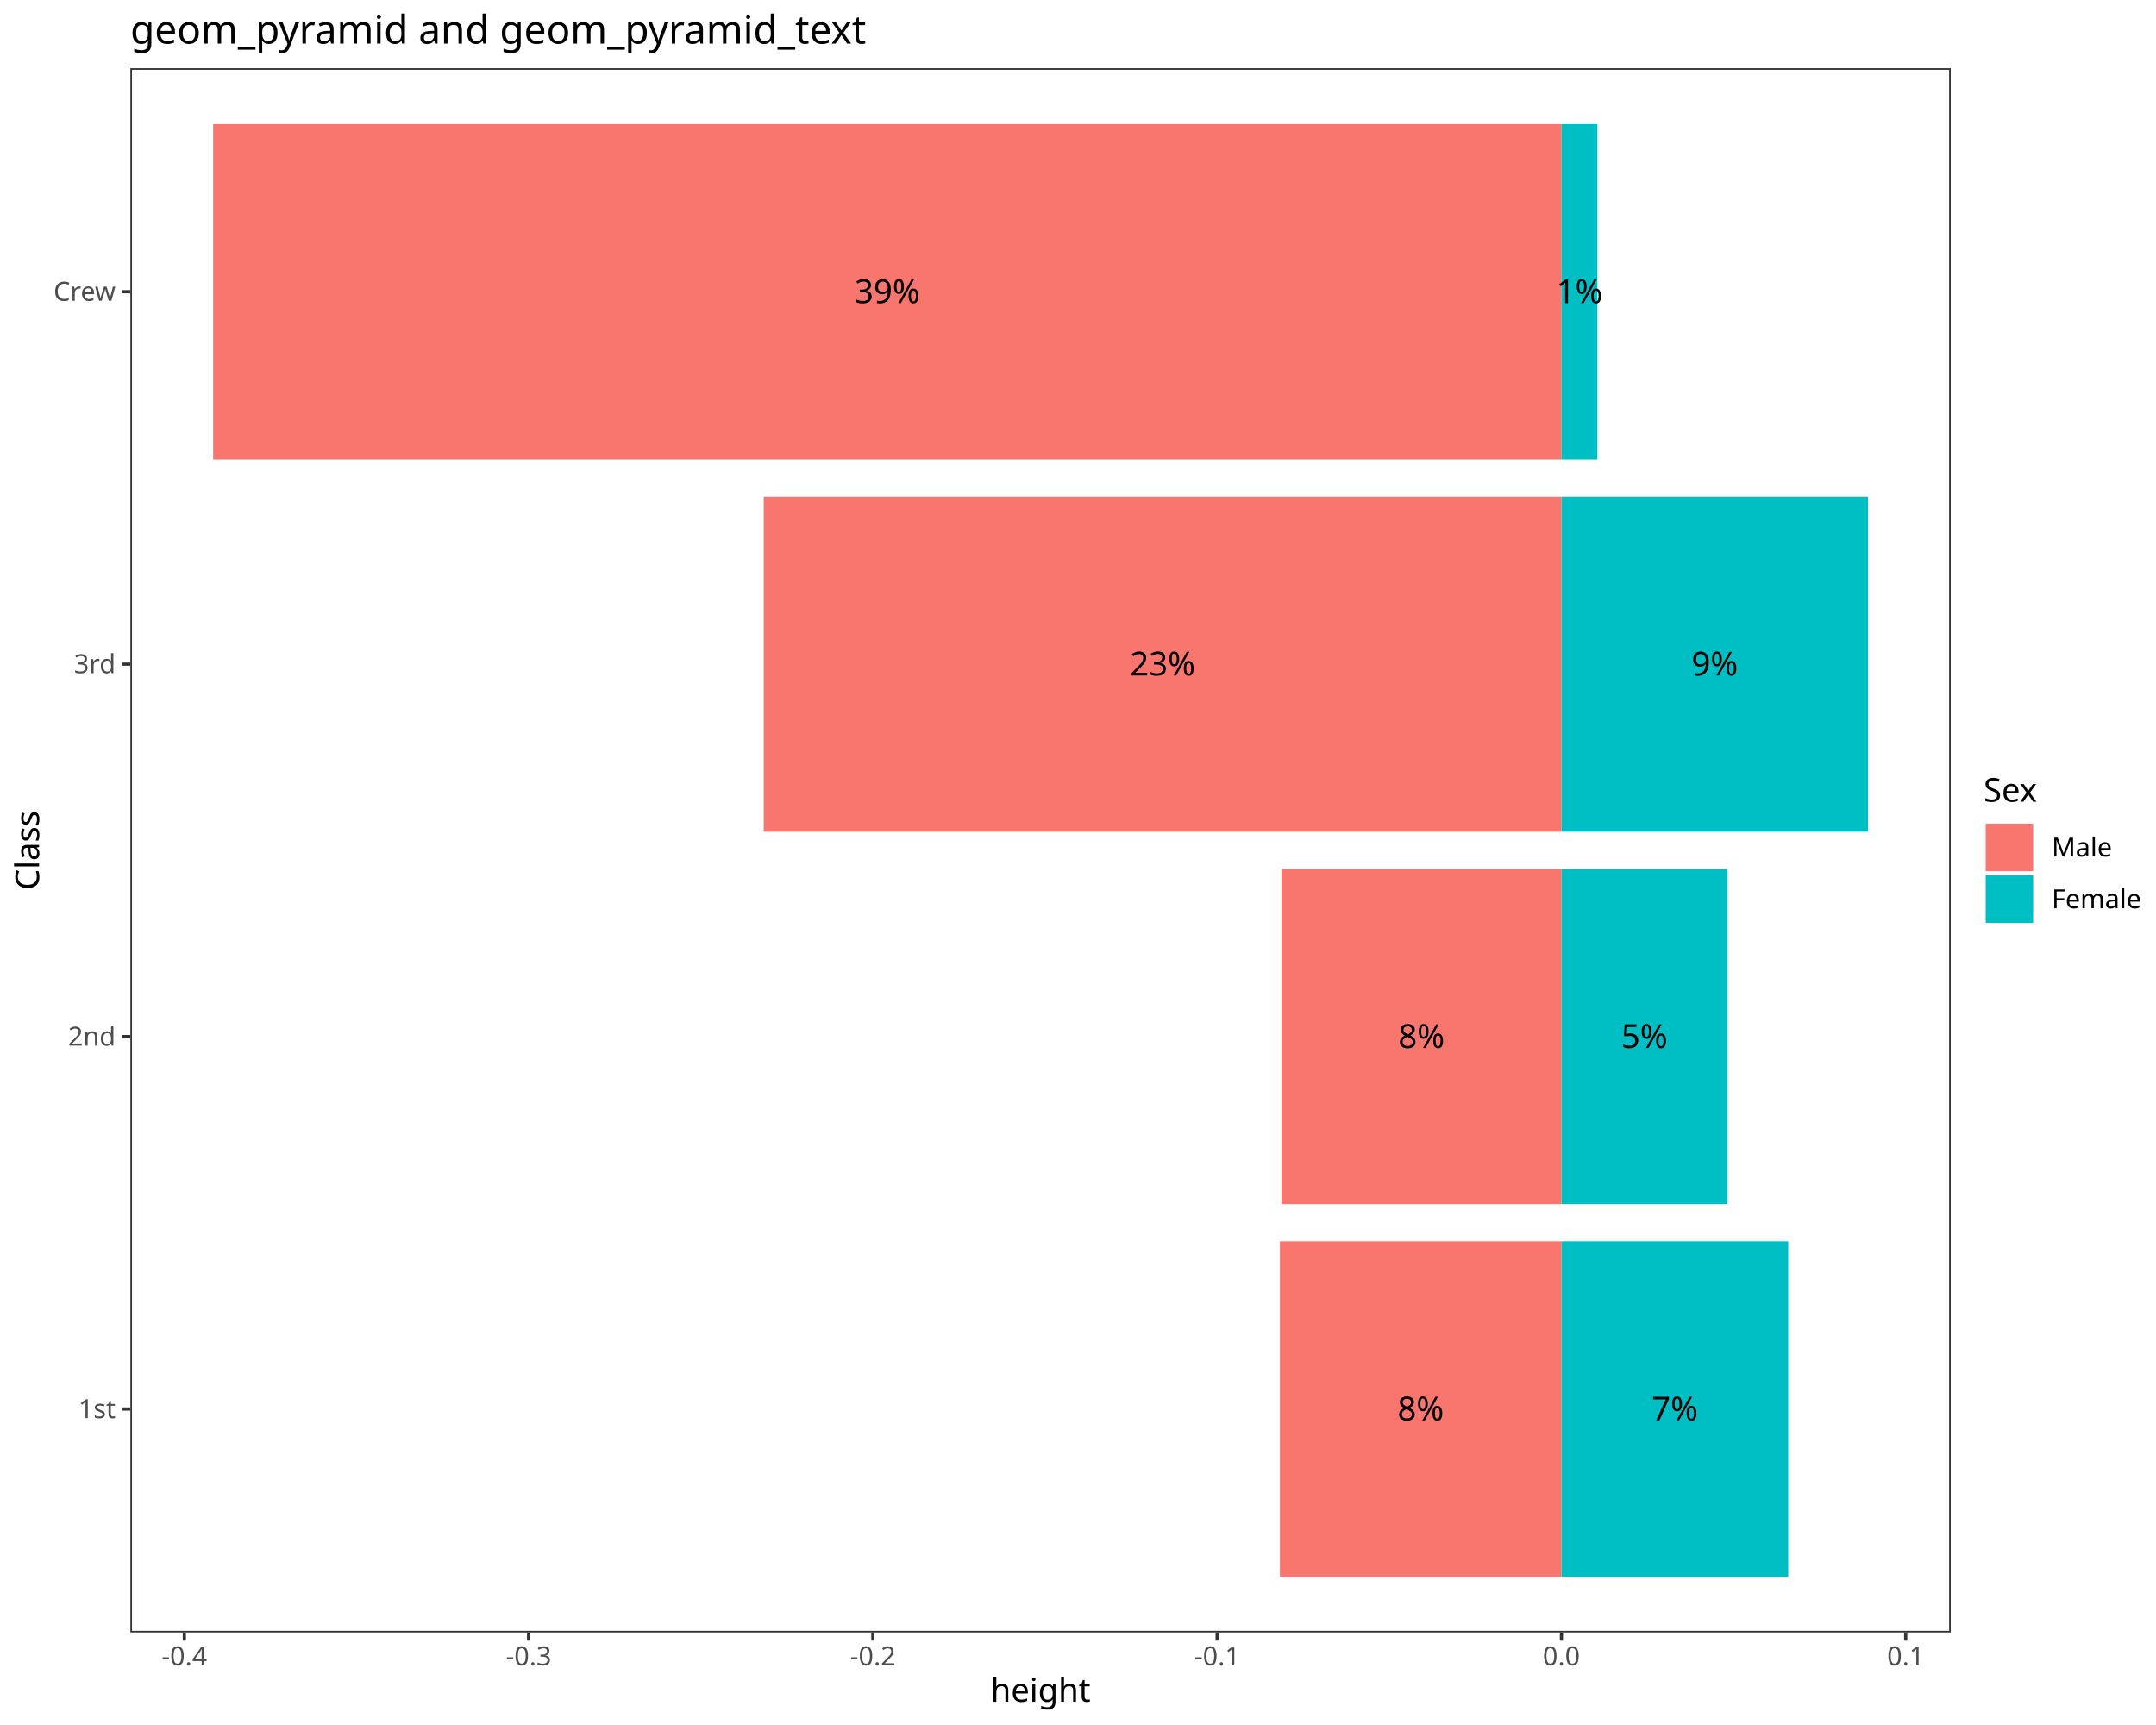
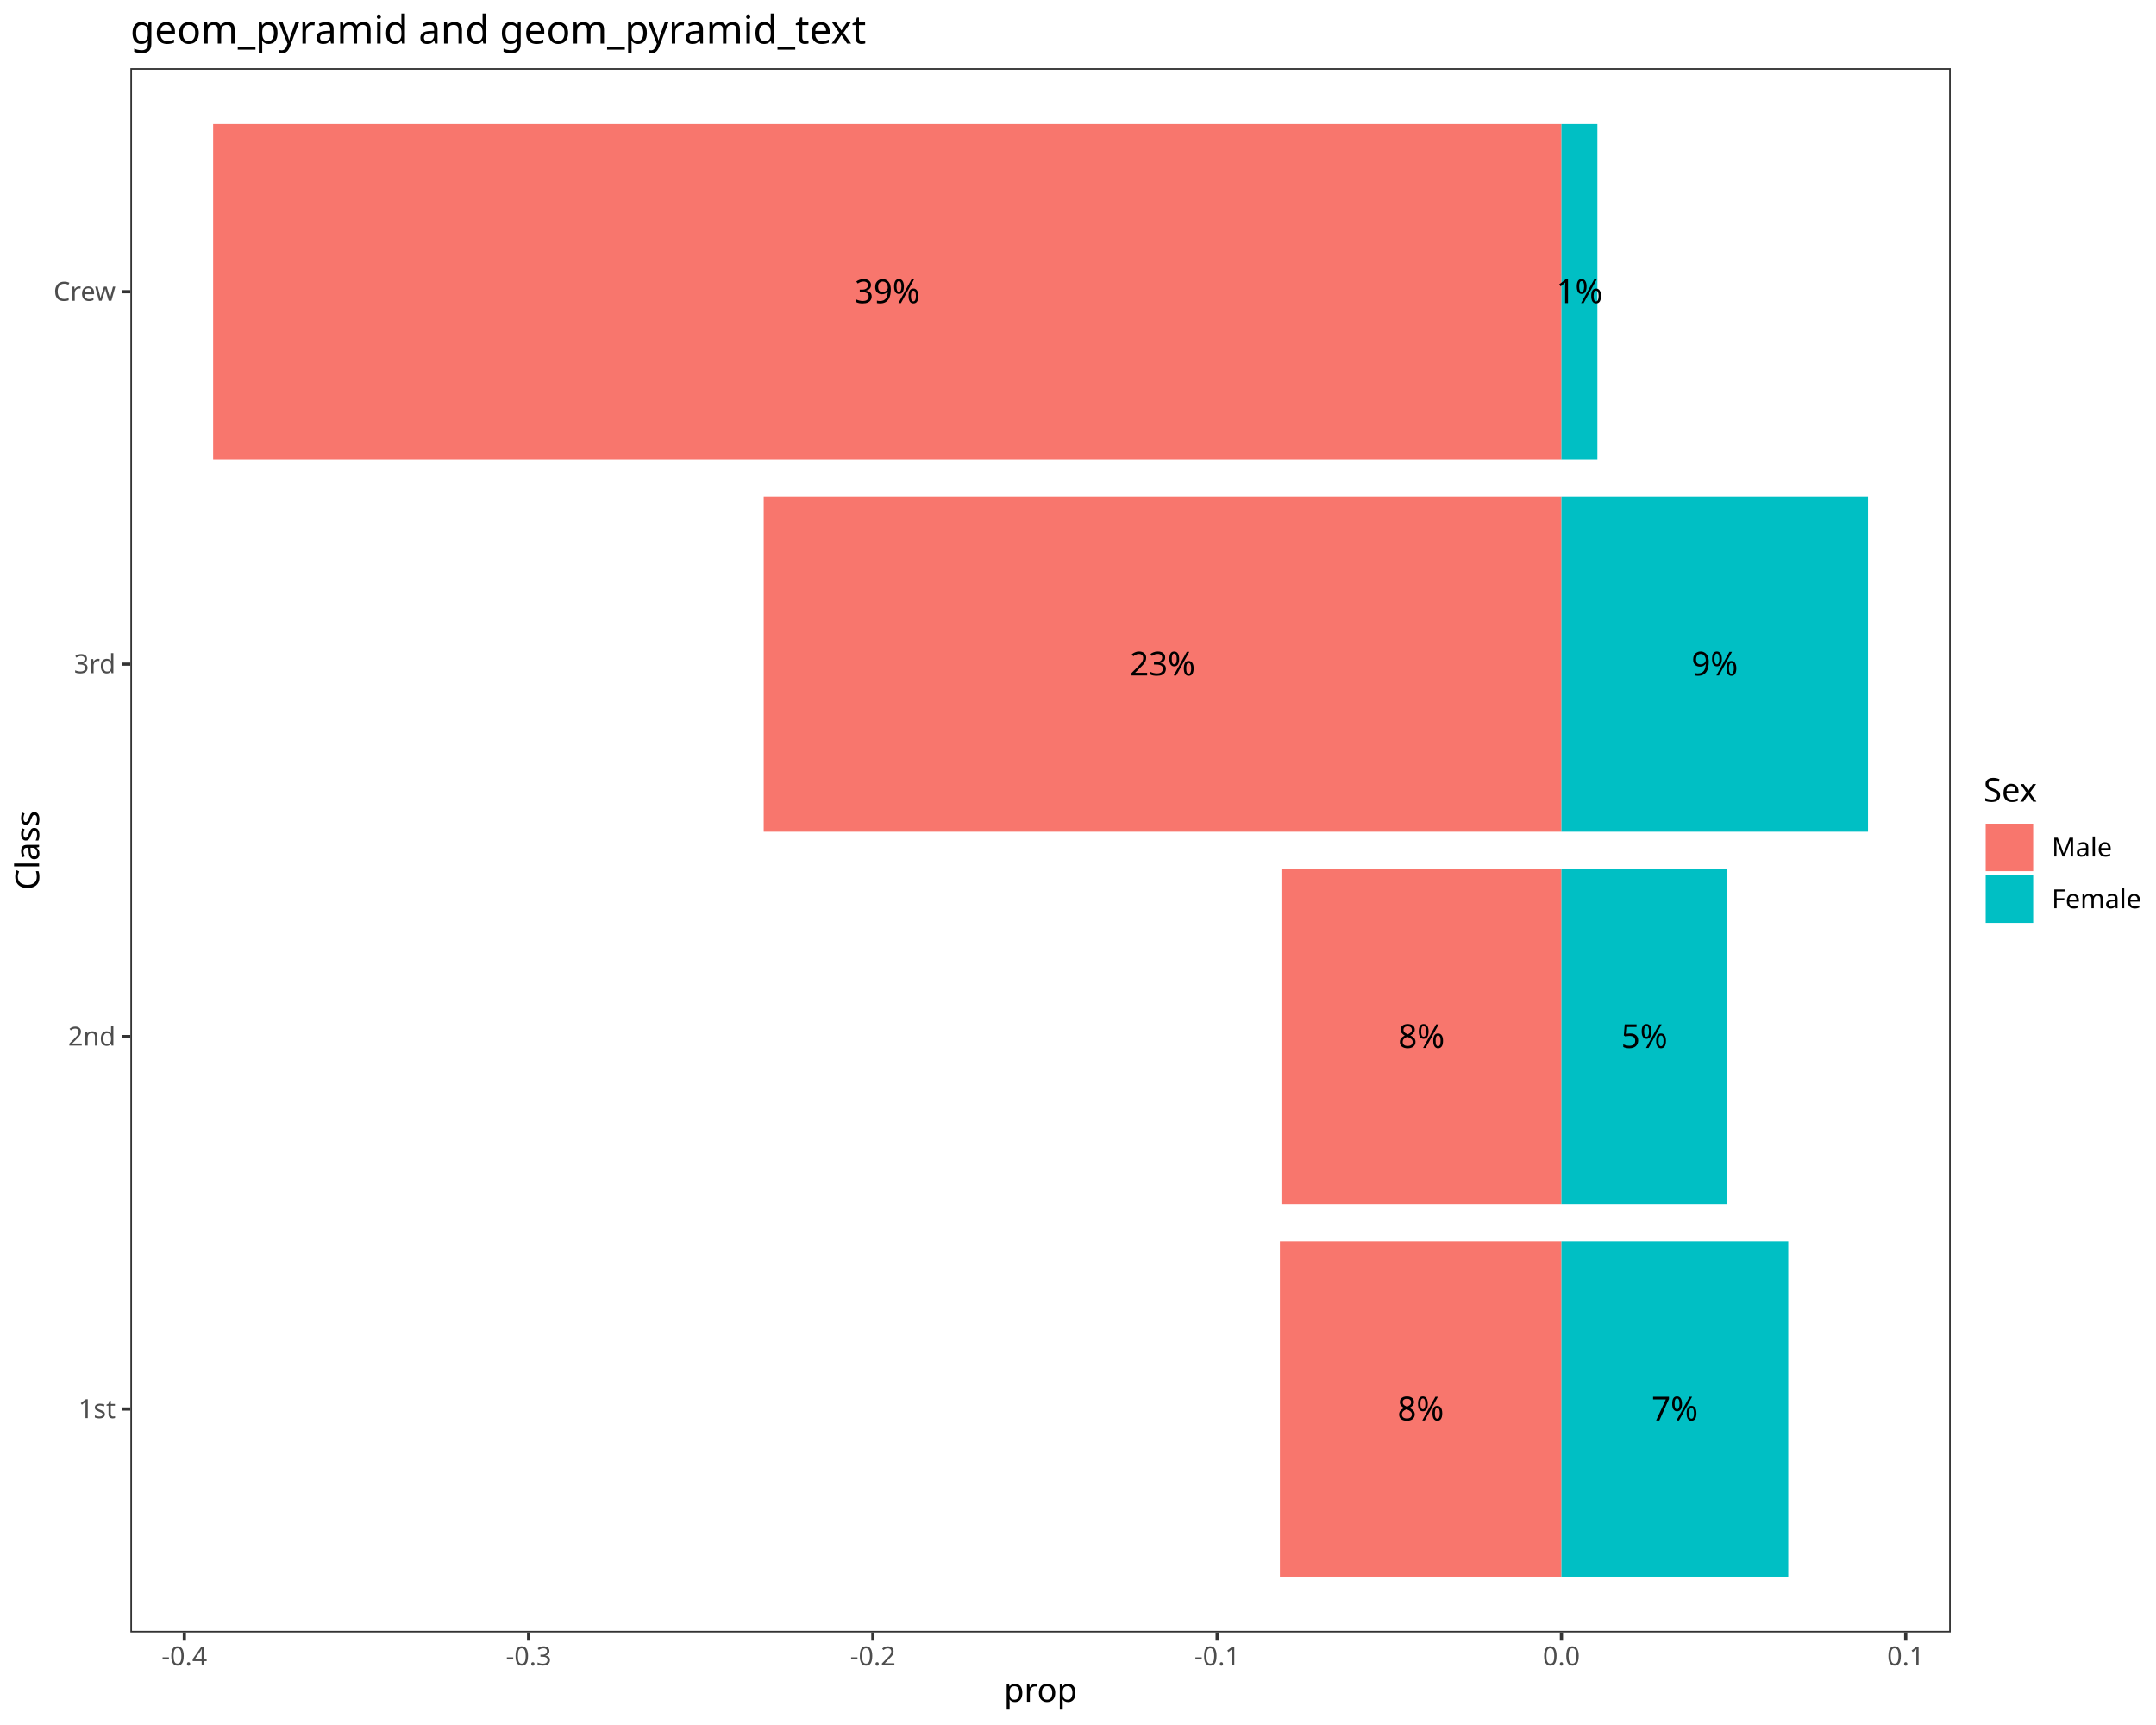
<svg xmlns="http://www.w3.org/2000/svg" class="svglite" data-engine-version="2.0" width="720.00pt" height="576.00pt" viewBox="0 0 720.00 576.00">
  <defs>
    <style type="text/css">
    .svglite line, .svglite polyline, .svglite polygon, .svglite path, .svglite rect, .svglite circle {
      fill: none;
      stroke: #000000;
      stroke-linecap: round;
      stroke-linejoin: round;
      stroke-miterlimit: 10.00;
    }
  </style>
  </defs>
  <rect width="100%" height="100%" style="stroke: none; fill: #FFFFFF;" />
  <defs>
    <clipPath id="cpMC4wMHw3MjAuMDB8MC4wMHw1NzYuMDA=">
      <rect x="0.00" y="0.00" width="720.00" height="576.00" />
    </clipPath>
  </defs>
  <g clip-path="url(#cpMC4wMHw3MjAuMDB8MC4wMHw1NzYuMDA=)">
    <rect x="0.00" y="0.00" width="720.00" height="576.00" style="stroke-width: 1.07; stroke: #FFFFFF; fill: #FFFFFF;" />
  </g>
  <defs>
    <clipPath id="cpNDMuNTR8NjUxLjQ2fDIyLjc4fDU0NS4xMQ==">
      <rect x="43.54" y="22.78" width="607.91" height="522.33" />
    </clipPath>
  </defs>
  <g clip-path="url(#cpNDMuNTR8NjUxLjQ2fDIyLjc4fDU0NS4xMQ==)">
    <rect x="43.54" y="22.78" width="607.91" height="522.33" style="stroke-width: 1.07; stroke: none; fill: #FFFFFF;" />
    <rect x="427.42" y="414.53" width="94.02" height="111.93" style="stroke-width: 1.07; stroke: none; stroke-linecap: butt; stroke-linejoin: miter; fill: #F8766D;" />
    <rect x="521.44" y="414.53" width="75.74" height="111.93" style="stroke-width: 1.07; stroke: none; stroke-linecap: butt; stroke-linejoin: miter; fill: #00BFC4;" />
    <rect x="427.94" y="290.17" width="93.50" height="111.93" style="stroke-width: 1.07; stroke: none; stroke-linecap: butt; stroke-linejoin: miter; fill: #F8766D;" />
    <rect x="521.44" y="290.17" width="55.37" height="111.93" style="stroke-width: 1.07; stroke: none; stroke-linecap: butt; stroke-linejoin: miter; fill: #00BFC4;" />
    <rect x="255.04" y="165.80" width="266.40" height="111.93" style="stroke-width: 1.07; stroke: none; stroke-linecap: butt; stroke-linejoin: miter; fill: #F8766D;" />
    <rect x="521.44" y="165.80" width="102.38" height="111.93" style="stroke-width: 1.07; stroke: none; stroke-linecap: butt; stroke-linejoin: miter; fill: #00BFC4;" />
    <rect x="71.18" y="41.44" width="450.27" height="111.93" style="stroke-width: 1.07; stroke: none; stroke-linecap: butt; stroke-linejoin: miter; fill: #F8766D;" />
    <rect x="521.44" y="41.44" width="12.01" height="111.93" style="stroke-width: 1.07; stroke: none; stroke-linecap: butt; stroke-linejoin: miter; fill: #00BFC4;" />
    <text x="474.43" y="474.29" text-anchor="middle" style="font-size: 11.04px; font-family: sans;" textLength="15.96px" lengthAdjust="spacingAndGlyphs">8%</text>
    <text x="559.31" y="474.29" text-anchor="middle" style="font-size: 11.04px; font-family: sans;" textLength="15.96px" lengthAdjust="spacingAndGlyphs">7%</text>
    <text x="474.69" y="349.93" text-anchor="middle" style="font-size: 11.04px; font-family: sans;" textLength="15.96px" lengthAdjust="spacingAndGlyphs">8%</text>
    <text x="549.13" y="349.93" text-anchor="middle" style="font-size: 11.04px; font-family: sans;" textLength="15.96px" lengthAdjust="spacingAndGlyphs">5%</text>
    <text x="388.24" y="225.56" text-anchor="middle" style="font-size: 11.04px; font-family: sans;" textLength="22.10px" lengthAdjust="spacingAndGlyphs">23%</text>
    <text x="572.63" y="225.56" text-anchor="middle" style="font-size: 11.04px; font-family: sans;" textLength="15.96px" lengthAdjust="spacingAndGlyphs">9%</text>
    <text x="296.31" y="101.20" text-anchor="middle" style="font-size: 11.04px; font-family: sans;" textLength="22.10px" lengthAdjust="spacingAndGlyphs">39%</text>
    <text x="527.45" y="101.20" text-anchor="middle" style="font-size: 11.04px; font-family: sans;" textLength="15.96px" lengthAdjust="spacingAndGlyphs">1%</text>
    <rect x="43.54" y="22.78" width="607.91" height="522.33" style="stroke-width: 1.07; stroke: #333333;" />
  </g>
  <g clip-path="url(#cpMC4wMHw3MjAuMDB8MC4wMHw1NzYuMDA=)">
    <text x="38.61" y="473.52" text-anchor="end" style="font-size: 8.80px; fill: #4D4D4D; font-family: sans;" textLength="11.74px" lengthAdjust="spacingAndGlyphs">1st</text>
    <text x="38.61" y="349.16" text-anchor="end" style="font-size: 8.80px; fill: #4D4D4D; font-family: sans;" textLength="14.68px" lengthAdjust="spacingAndGlyphs">2nd</text>
    <text x="38.61" y="224.79" text-anchor="end" style="font-size: 8.80px; fill: #4D4D4D; font-family: sans;" textLength="12.72px" lengthAdjust="spacingAndGlyphs">3rd</text>
    <text x="38.61" y="100.43" text-anchor="end" style="font-size: 8.80px; fill: #4D4D4D; font-family: sans;" textLength="20.54px" lengthAdjust="spacingAndGlyphs">Crew</text>
    <polyline points="40.80,470.49 43.54,470.49 " style="stroke-width: 1.07; stroke: #333333; stroke-linecap: butt;" />
    <polyline points="40.80,346.13 43.54,346.13 " style="stroke-width: 1.07; stroke: #333333; stroke-linecap: butt;" />
    <polyline points="40.80,221.77 43.54,221.77 " style="stroke-width: 1.07; stroke: #333333; stroke-linecap: butt;" />
    <polyline points="40.80,97.40 43.54,97.40 " style="stroke-width: 1.07; stroke: #333333; stroke-linecap: butt;" />
    <polyline points="61.56,547.85 61.56,545.11 " style="stroke-width: 1.07; stroke: #333333; stroke-linecap: butt;" />
    <polyline points="176.53,547.85 176.53,545.11 " style="stroke-width: 1.07; stroke: #333333; stroke-linecap: butt;" />
    <polyline points="291.50,547.85 291.50,545.11 " style="stroke-width: 1.07; stroke: #333333; stroke-linecap: butt;" />
    <polyline points="406.47,547.85 406.47,545.11 " style="stroke-width: 1.07; stroke: #333333; stroke-linecap: butt;" />
    <polyline points="521.44,547.85 521.44,545.11 " style="stroke-width: 1.07; stroke: #333333; stroke-linecap: butt;" />
    <polyline points="636.41,547.85 636.41,545.11 " style="stroke-width: 1.07; stroke: #333333; stroke-linecap: butt;" />
    <text x="61.56" y="556.10" text-anchor="middle" style="font-size: 8.80px; fill: #4D4D4D; font-family: sans;" textLength="15.16px" lengthAdjust="spacingAndGlyphs">-0.4</text>
    <text x="176.53" y="556.10" text-anchor="middle" style="font-size: 8.80px; fill: #4D4D4D; font-family: sans;" textLength="15.16px" lengthAdjust="spacingAndGlyphs">-0.3</text>
    <text x="291.50" y="556.10" text-anchor="middle" style="font-size: 8.80px; fill: #4D4D4D; font-family: sans;" textLength="15.16px" lengthAdjust="spacingAndGlyphs">-0.2</text>
    <text x="406.47" y="556.10" text-anchor="middle" style="font-size: 8.80px; fill: #4D4D4D; font-family: sans;" textLength="15.16px" lengthAdjust="spacingAndGlyphs">-0.1</text>
    <text x="521.44" y="556.10" text-anchor="middle" style="font-size: 8.80px; fill: #4D4D4D; font-family: sans;" textLength="12.23px" lengthAdjust="spacingAndGlyphs">0.0</text>
    <text x="636.41" y="556.10" text-anchor="middle" style="font-size: 8.80px; fill: #4D4D4D; font-family: sans;" textLength="12.23px" lengthAdjust="spacingAndGlyphs">0.1</text>
-     <text x="347.50" y="568.24" text-anchor="middle" style="font-size: 11.00px; font-family: sans;" textLength="29.97px" lengthAdjust="spacingAndGlyphs">height</text>
+     <text x="347.50" y="568.24" text-anchor="middle" style="font-size: 11.00px; font-family: sans;" textLength="22.02px" lengthAdjust="spacingAndGlyphs">prop</text>
    <text transform="translate(13.05,283.95) rotate(-90)" text-anchor="middle" style="font-size: 11.00px; font-family: sans;" textLength="27.52px" lengthAdjust="spacingAndGlyphs">Class</text>
    <rect x="662.41" y="259.00" width="52.11" height="49.89" style="stroke-width: 1.07; stroke: none; fill: #FFFFFF;" />
    <text x="662.41" y="267.71" style="font-size: 11.00px; font-family: sans;" textLength="18.96px" lengthAdjust="spacingAndGlyphs">Sex</text>
    <rect x="662.41" y="274.33" width="17.28" height="17.28" style="stroke-width: 1.07; stroke: none; fill: #FFFFFF;" />
    <rect x="663.12" y="275.04" width="15.86" height="15.86" style="stroke-width: 1.07; stroke: none; stroke-linecap: butt; stroke-linejoin: miter; fill: #F8766D;" />
    <rect x="662.41" y="291.61" width="17.28" height="17.28" style="stroke-width: 1.07; stroke: none; fill: #FFFFFF;" />
    <rect x="663.12" y="292.32" width="15.86" height="15.86" style="stroke-width: 1.07; stroke: none; stroke-linecap: butt; stroke-linejoin: miter; fill: #00BFC4;" />
    <text x="685.17" y="286.00" style="font-size: 8.80px; font-family: sans;" textLength="19.08px" lengthAdjust="spacingAndGlyphs">Male</text>
    <text x="685.17" y="303.28" style="font-size: 8.80px; font-family: sans;" textLength="29.35px" lengthAdjust="spacingAndGlyphs">Female</text>
    <text x="43.54" y="14.56" style="font-size: 13.20px; font-family: sans;" textLength="232.63px" lengthAdjust="spacingAndGlyphs">geom_pyramid and geom_pyramid_text</text>
  </g>
</svg>
